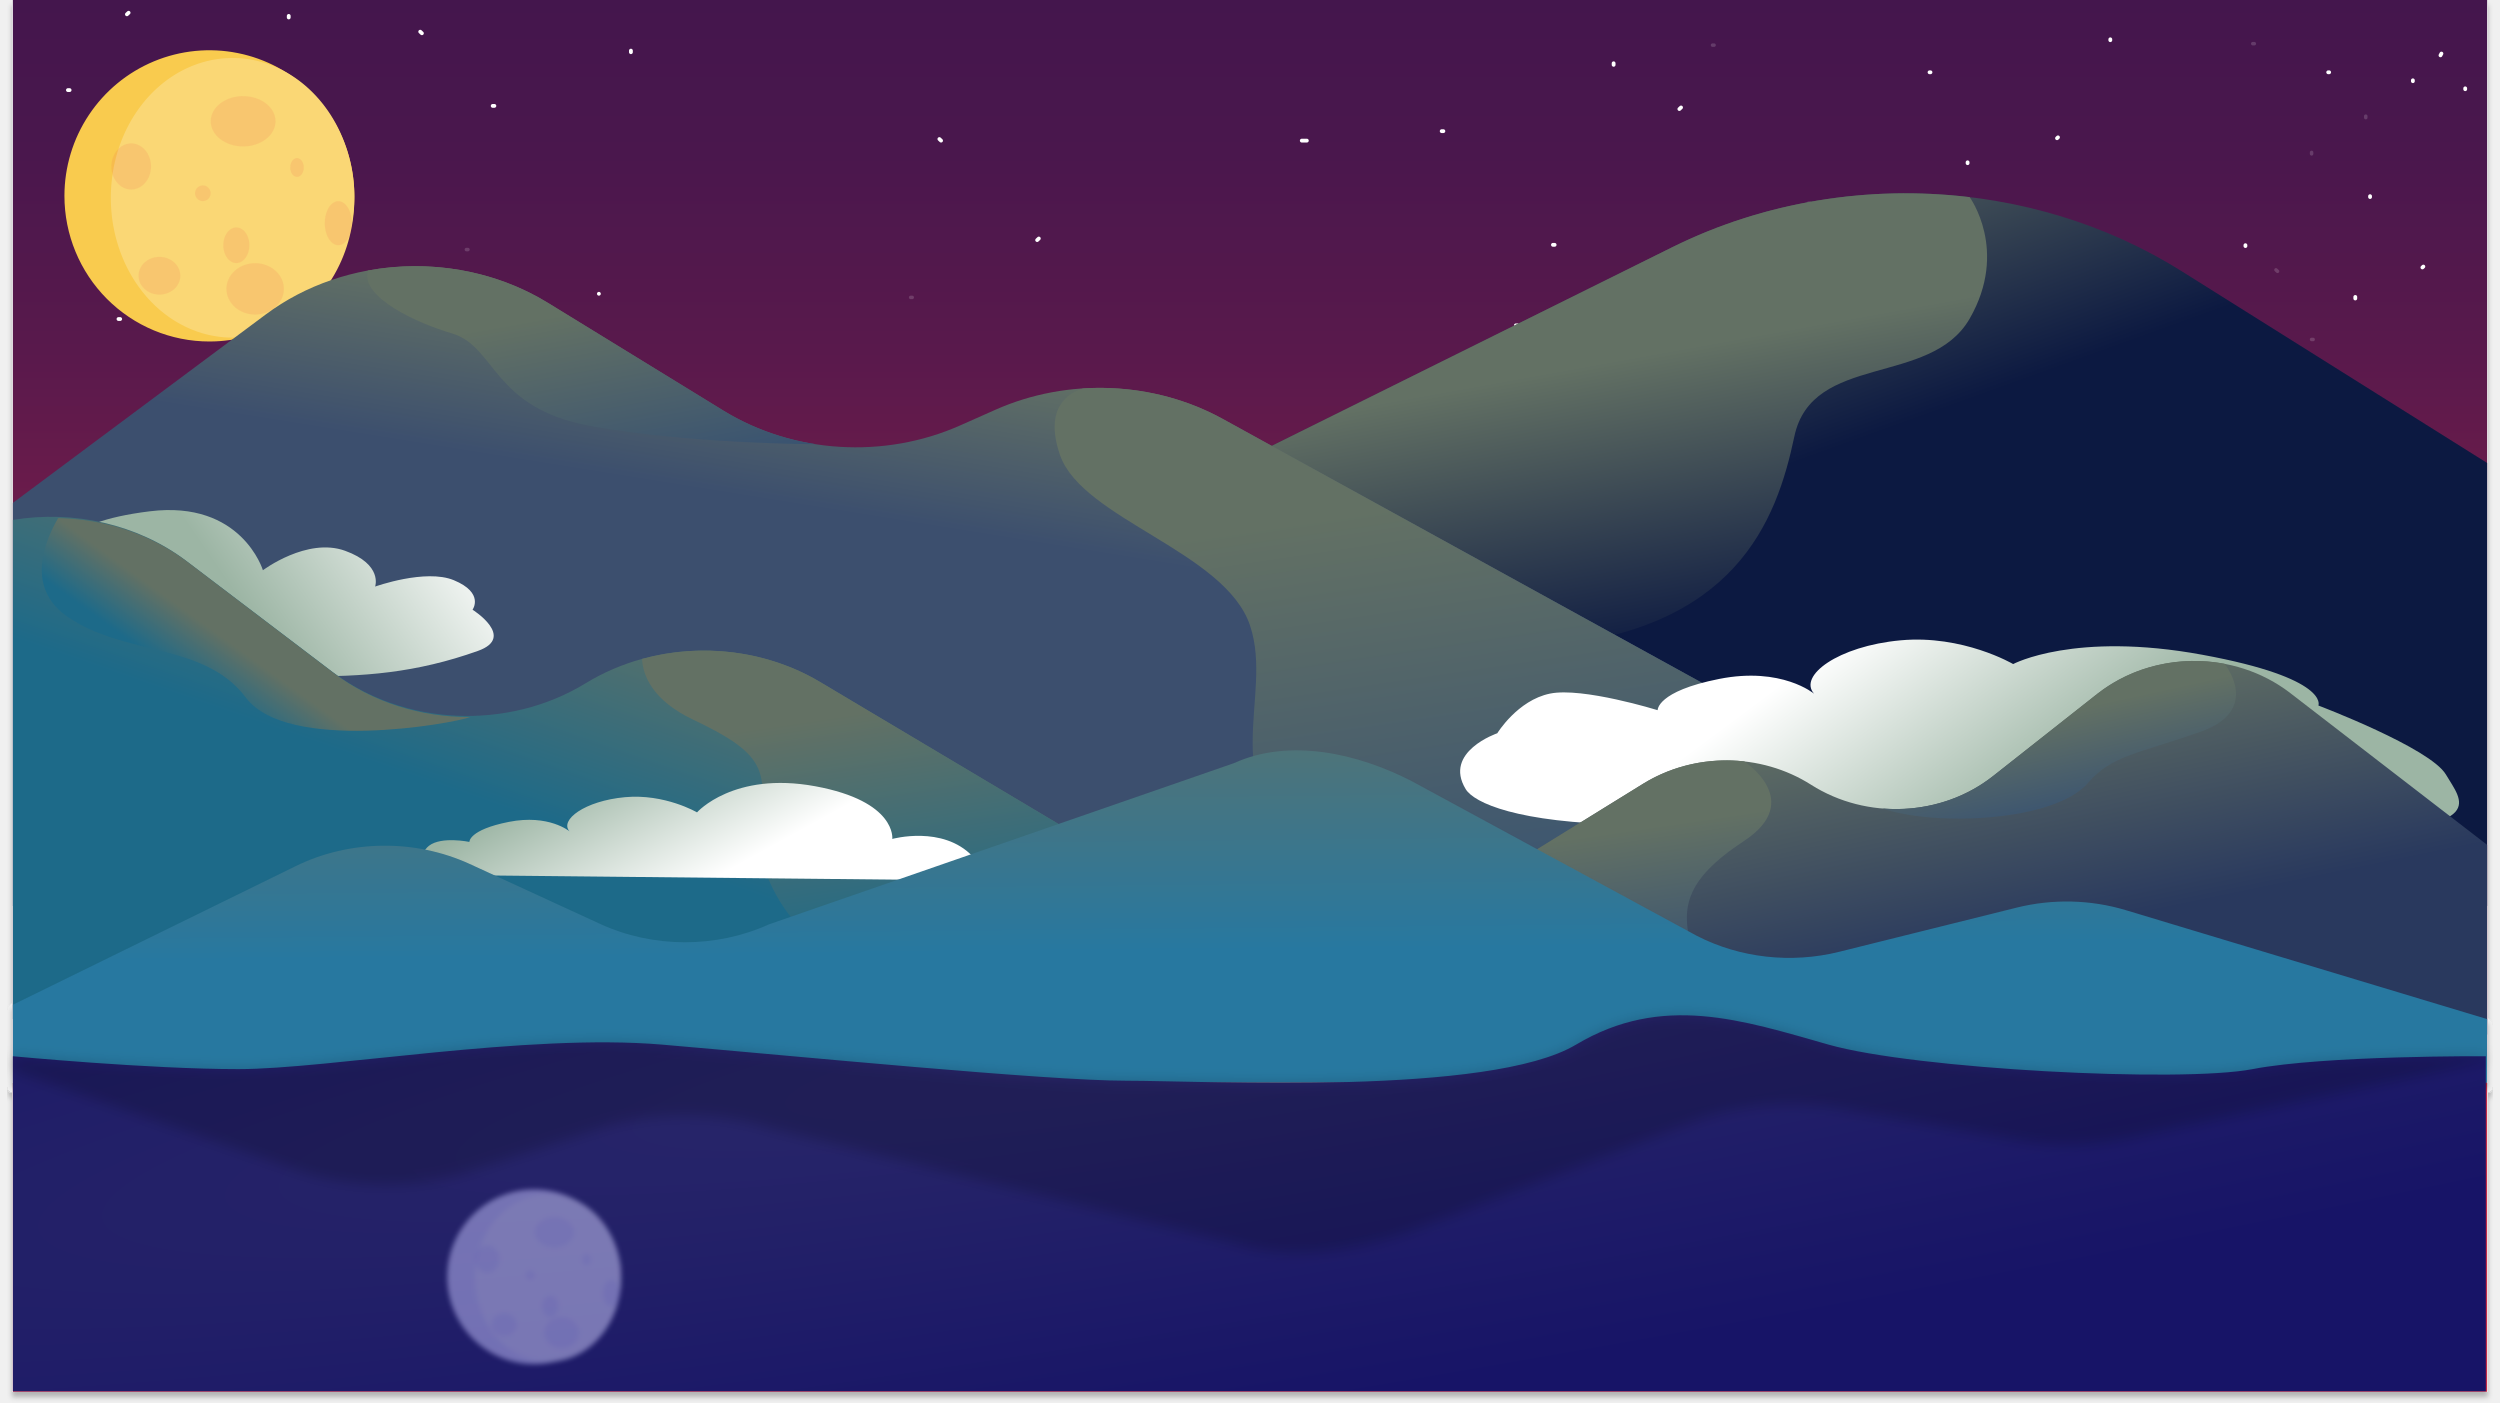
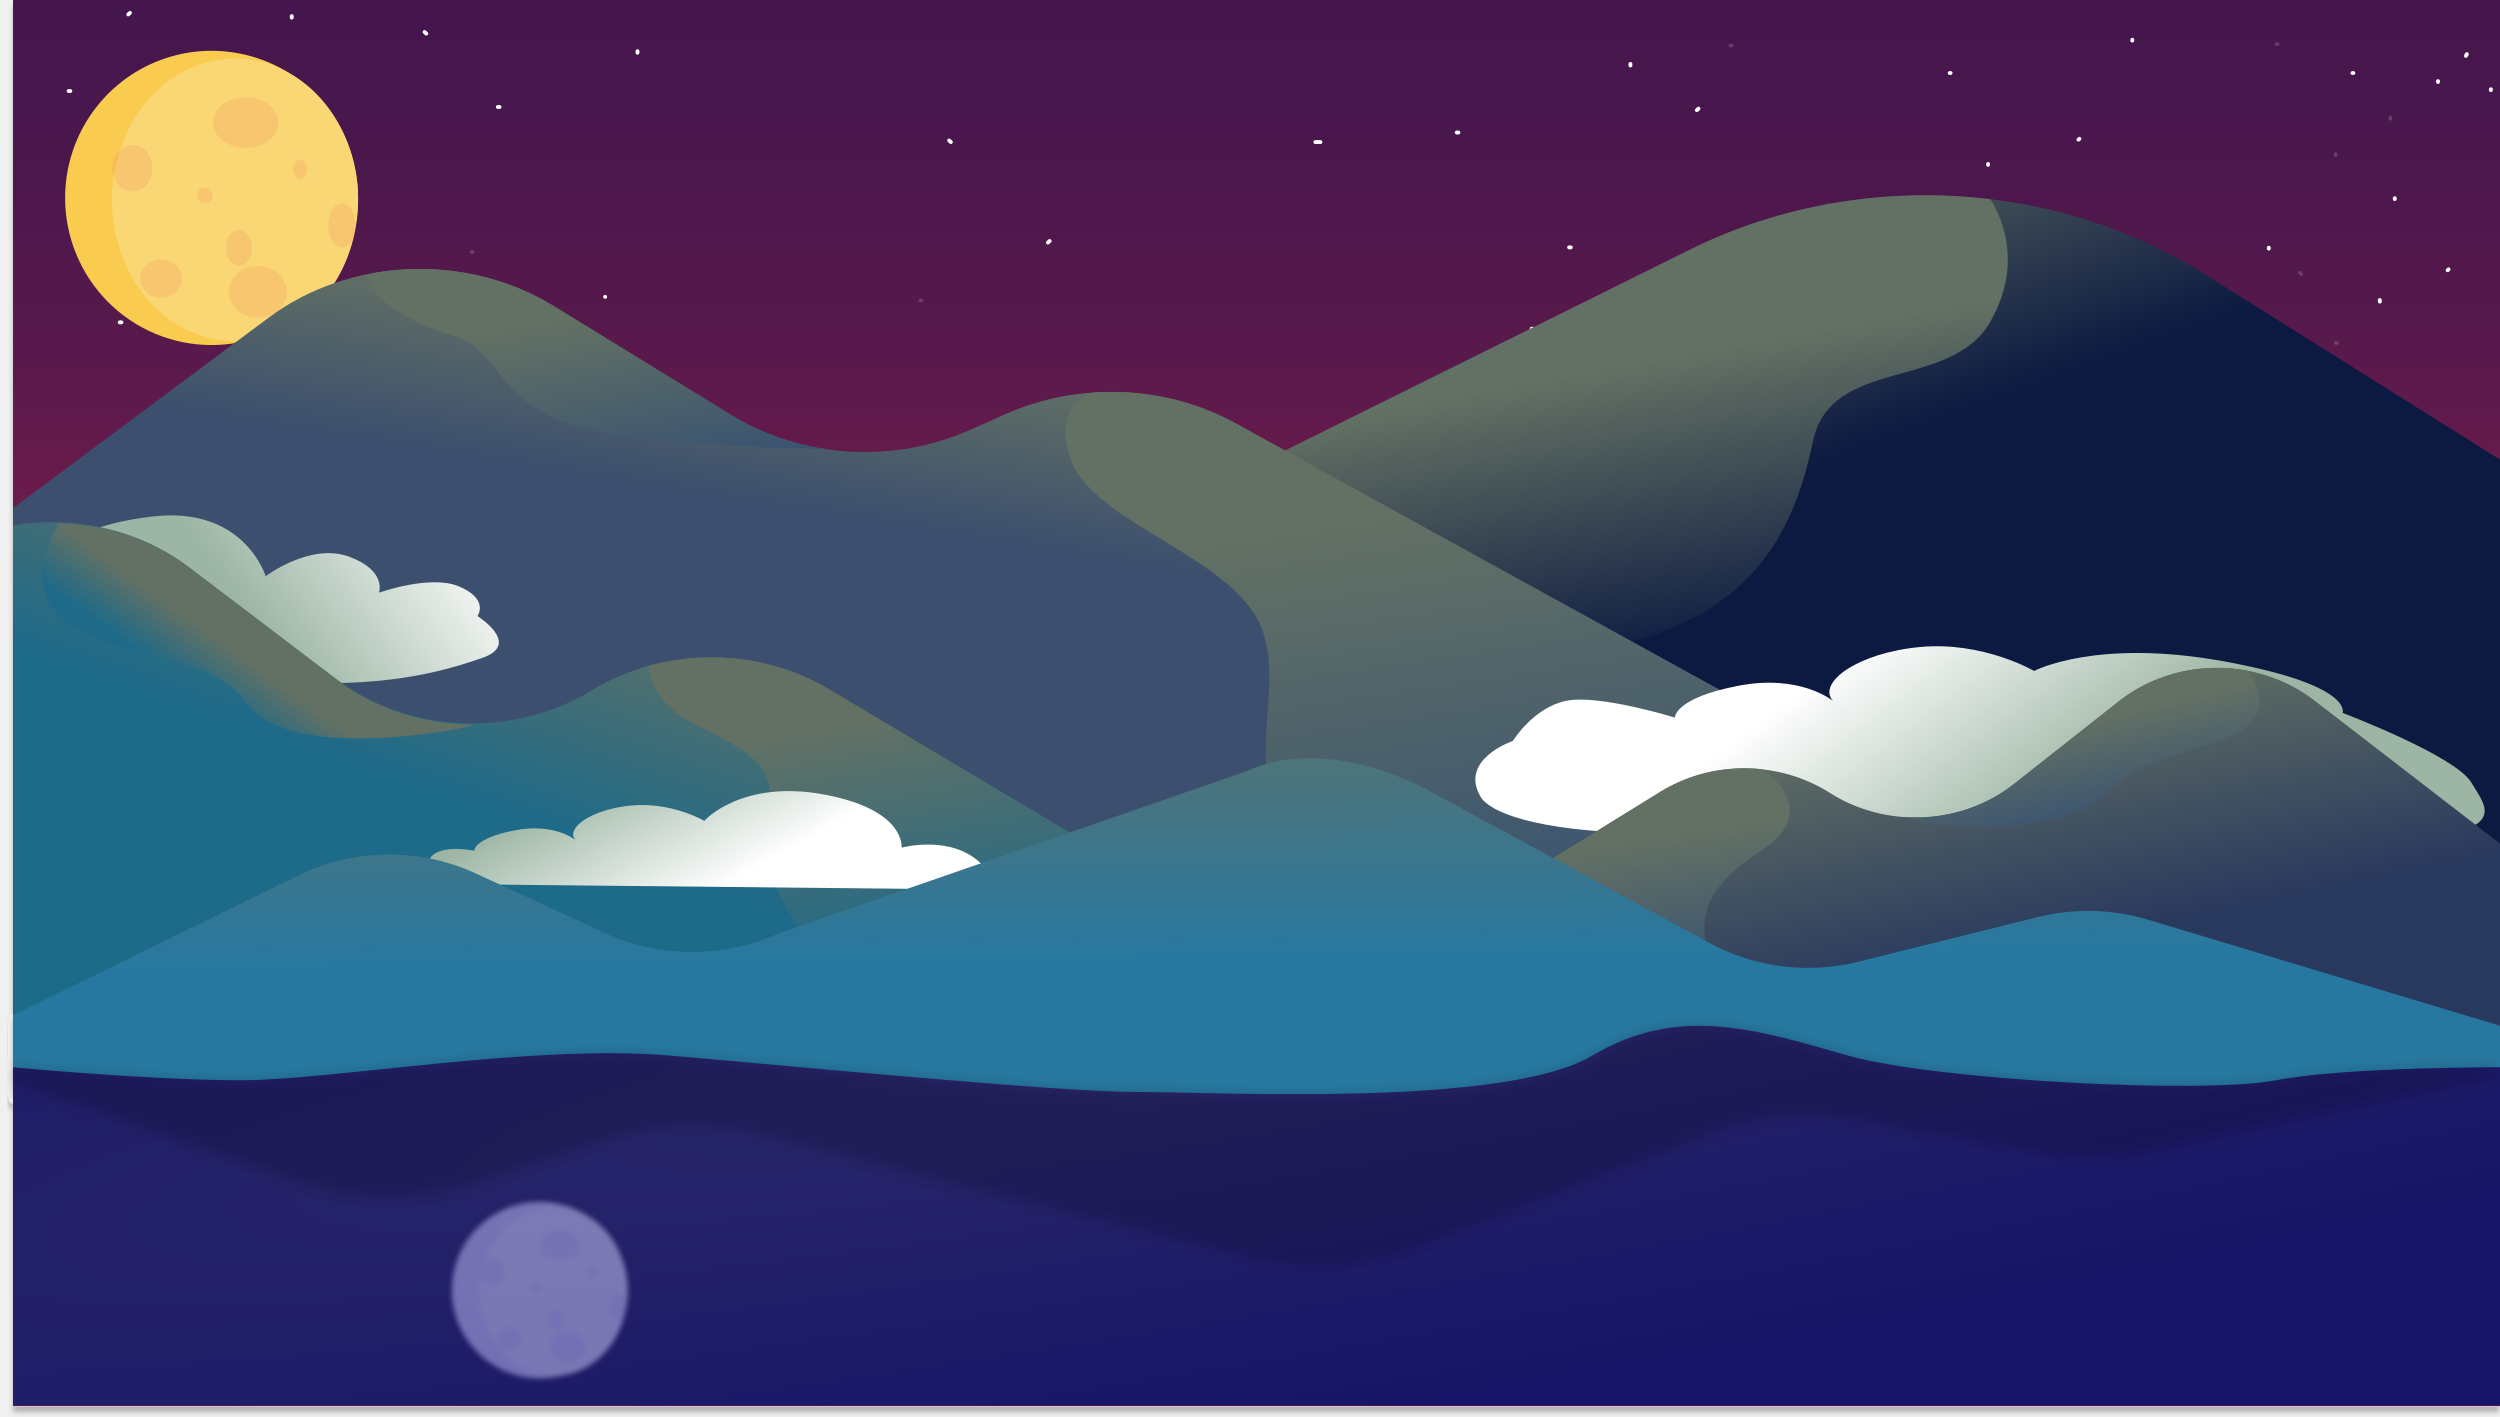
- <svg xmlns="http://www.w3.org/2000/svg" width="1940" height="1088" viewBox="0 0 1940 1088" fill="none">
+ <svg xmlns="http://www.w3.org/2000/svg" width="1920" height="1088" viewBox="0 0 1920 1088" fill="none">
  <g filter="url(#filter0_d_2_2)">
    <path d="M10 0H1930V1080H10V0Z" fill="url(#paint0_linear_2_2)" />
    <path d="M1637.6 31.195C1637.6 30.965 1637.6 30.734 1637.6 30.503" stroke="white" stroke-width="2.96" stroke-miterlimit="10" stroke-linecap="round" stroke-linejoin="round" />
    <path d="M1596.99 106.576C1596.75 106.807 1596.5 107.037 1596.25 107.268" stroke="white" stroke-width="2.96" stroke-miterlimit="10" stroke-linecap="round" stroke-linejoin="round" />
    <path d="M1498.06 56.092C1497.81 56.092 1497.56 56.092 1497.32 56.092" stroke="white" stroke-width="2.96" stroke-miterlimit="10" stroke-linecap="round" stroke-linejoin="round" />
    <path d="M1526.85 126.631C1526.85 126.401 1526.85 126.17 1526.85 125.939" stroke="white" stroke-width="2.96" stroke-miterlimit="10" stroke-linecap="round" stroke-linejoin="round" />
    <path d="M1742.45 190.947C1742.45 190.717 1742.45 190.486 1742.45 190.255" stroke="white" stroke-width="2.96" stroke-miterlimit="10" stroke-linecap="round" stroke-linejoin="round" />
    <path d="M1879.78 207.545C1880.02 207.314 1880.27 207.084 1880.52 206.853" stroke="white" stroke-width="2.96" stroke-miterlimit="10" stroke-linecap="round" stroke-linejoin="round" />
    <path d="M1839.17 152.219C1839.17 152.45 1839.17 152.68 1839.17 152.911" stroke="white" stroke-width="2.96" stroke-miterlimit="10" stroke-linecap="round" stroke-linejoin="round" />
    <path d="M1872.39 63.007C1872.39 62.777 1872.39 62.546 1872.39 62.315" stroke="white" stroke-width="2.96" stroke-miterlimit="10" stroke-linecap="round" stroke-linejoin="round" />
    <path d="M1893.81 42.952C1894.05 42.491 1894.3 42.029 1894.55 41.569" stroke="white" stroke-width="2.96" stroke-miterlimit="10" stroke-linecap="round" stroke-linejoin="round" />
    <path d="M1913 69.231C1913 69.001 1913 68.77 1913 68.539" stroke="white" stroke-width="2.96" stroke-miterlimit="10" stroke-linecap="round" stroke-linejoin="round" />
    <path d="M1807.42 56.092C1807.17 56.092 1806.93 56.092 1806.68 56.092" stroke="white" stroke-width="2.96" stroke-miterlimit="10" stroke-linecap="round" stroke-linejoin="round" />
    <path d="M1827.7 231.641C1827.7 231.232 1827.7 230.824 1827.7 230.416" stroke="white" stroke-width="2.96" stroke-miterlimit="10" stroke-linecap="round" stroke-linejoin="round" />
    <path d="M1778 349.257C1778 348.848 1778 348.44 1778 348.032" stroke="white" stroke-width="2.96" stroke-miterlimit="10" stroke-linecap="round" stroke-linejoin="round" />
    <path d="M1304.49 83.396C1304.05 83.805 1303.62 84.213 1303.18 84.622" stroke="white" stroke-width="2.96" stroke-miterlimit="10" stroke-linecap="round" stroke-linejoin="round" />
    <path d="M1252.17 50.317C1252.17 49.908 1252.17 49.5 1252.17 49.091" stroke="white" stroke-width="2.96" stroke-miterlimit="10" stroke-linecap="round" stroke-linejoin="round" />
    <path d="M1206.39 189.985C1205.95 189.985 1205.52 189.985 1205.08 189.985" stroke="white" stroke-width="2.96" stroke-miterlimit="10" stroke-linecap="round" stroke-linejoin="round" />
    <path d="M1176.3 252.469C1176.74 252.469 1177.17 252.469 1177.61 252.469" stroke="white" stroke-width="2.96" stroke-miterlimit="10" stroke-linecap="round" stroke-linejoin="round" />
    <path d="M1010.18 109.124C1011.49 109.124 1012.8 109.124 1014.11 109.124" stroke="white" stroke-width="2.96" stroke-miterlimit="10" stroke-linecap="round" stroke-linejoin="round" />
    <path d="M1120.06 101.774C1119.62 101.774 1119.19 101.774 1118.75 101.774" stroke="white" stroke-width="2.96" stroke-miterlimit="10" stroke-linecap="round" stroke-linejoin="round" />
    <path d="M804.824 186.31C805.259 185.902 805.695 185.494 806.132 185.085" stroke="white" stroke-width="2.96" stroke-miterlimit="10" stroke-linecap="round" stroke-linejoin="round" />
    <path d="M728.958 107.899C729.394 108.308 729.83 108.716 730.266 109.124" stroke="white" stroke-width="2.96" stroke-miterlimit="10" stroke-linecap="round" stroke-linejoin="round" />
    <path d="M91.948 247.568C92.384 247.568 92.82 247.568 93.257 247.568" stroke="white" stroke-width="2.96" stroke-miterlimit="10" stroke-linecap="round" stroke-linejoin="round" />
    <path d="M464.736 227.966C464.736 226.954 464.736 226.954 464.736 227.966" stroke="white" stroke-width="2.96" stroke-miterlimit="10" stroke-linecap="round" stroke-linejoin="round" />
    <path d="M382.33 82.171C382.766 82.171 383.202 82.171 383.639 82.171" stroke="white" stroke-width="2.96" stroke-miterlimit="10" stroke-linecap="round" stroke-linejoin="round" />
    <path d="M489.588 39.29C489.588 39.699 489.588 40.107 489.588 40.516" stroke="white" stroke-width="2.96" stroke-miterlimit="10" stroke-linecap="round" stroke-linejoin="round" />
    <path d="M326.085 24.588C326.521 24.997 326.957 25.405 327.393 25.813" stroke="white" stroke-width="2.96" stroke-miterlimit="10" stroke-linecap="round" stroke-linejoin="round" />
    <path d="M224.059 13.562C224.059 13.153 224.059 12.745 224.059 12.337" stroke="white" stroke-width="2.96" stroke-miterlimit="10" stroke-linecap="round" stroke-linejoin="round" />
    <path d="M54.016 69.919C53.58 69.919 53.144 69.919 52.708 69.919" stroke="white" stroke-width="2.96" stroke-miterlimit="10" stroke-linecap="round" stroke-linejoin="round" />
    <path d="M98.488 11.111C98.924 10.703 99.36 10.295 99.797 9.886" stroke="white" stroke-width="2.96" stroke-miterlimit="10" stroke-linecap="round" stroke-linejoin="round" />
    <g opacity="0.4">
      <path opacity="0.4" d="M363.124 193.664C362.724 193.664 362.323 193.664 361.923 193.664" stroke="white" stroke-width="2.719" stroke-miterlimit="10" stroke-linecap="round" stroke-linejoin="round" />
      <path opacity="0.4" d="M706.675 230.794C707.075 230.794 707.476 230.794 707.876 230.794" stroke="white" stroke-width="2.719" stroke-miterlimit="10" stroke-linecap="round" stroke-linejoin="round" />
      <path opacity="0.4" d="M1330.11 35.021C1329.71 35.021 1329.31 35.021 1328.91 35.021" stroke="white" stroke-width="2.719" stroke-miterlimit="10" stroke-linecap="round" stroke-linejoin="round" />
      <path opacity="0.4" d="M1404.59 157.66C1404.19 157.66 1403.79 157.66 1403.39 157.66" stroke="white" stroke-width="2.719" stroke-miterlimit="10" stroke-linecap="round" stroke-linejoin="round" />
      <path opacity="0.4" d="M1521.11 183.538C1521.11 183.913 1521.11 184.288 1521.11 184.663" stroke="white" stroke-width="2.719" stroke-miterlimit="10" stroke-linecap="round" stroke-linejoin="round" />
      <path opacity="0.4" d="M1749.34 33.896C1748.94 33.896 1748.54 33.896 1748.14 33.896" stroke="white" stroke-width="2.719" stroke-miterlimit="10" stroke-linecap="round" stroke-linejoin="round" />
      <path opacity="0.4" d="M1793.79 118.28C1793.79 118.655 1793.79 119.03 1793.79 119.405" stroke="white" stroke-width="2.719" stroke-miterlimit="10" stroke-linecap="round" stroke-linejoin="round" />
      <path opacity="0.4" d="M1835.83 91.277C1835.83 90.902 1835.83 90.527 1835.83 90.152" stroke="white" stroke-width="2.719" stroke-miterlimit="10" stroke-linecap="round" stroke-linejoin="round" />
      <path opacity="0.4" d="M1766.16 209.416C1766.56 209.791 1766.96 210.166 1767.36 210.541" stroke="white" stroke-width="2.719" stroke-miterlimit="10" stroke-linecap="round" stroke-linejoin="round" />
      <path opacity="0.4" d="M1793.79 263.422C1794.19 263.422 1794.59 263.422 1794.99 263.422" stroke="white" stroke-width="2.719" stroke-miterlimit="10" stroke-linecap="round" stroke-linejoin="round" />
    </g>
    <path d="M275 152C275 181.969 263.147 210.711 242.049 231.903C220.952 253.095 192.337 265 162.5 265C132.663 265 104.048 253.095 82.951 231.903C61.853 210.711 50 181.969 50 152C50 129.651 56.598 107.803 68.96 89.221C81.321 70.638 98.891 56.154 119.448 47.602C140.005 39.049 162.625 36.811 184.448 41.171C206.27 45.531 226.316 56.294 242.049 72.097C257.783 87.9 268.497 108.035 272.838 129.955C277.179 151.875 274.951 174.595 266.436 195.243C257.922 215.891 243.502 233.539 225.002 245.956C206.501 258.373 184.75 265 162.5 265V39C192.337 39 220.952 50.905 242.049 72.097C263.147 93.289 275 122.031 275 152V152Z" fill="#F9CB4E" />
    <path d="M275 153.5C275 182.276 265.044 209.873 247.322 230.221C229.599 250.569 205.563 262 180.5 262C155.437 262 131.401 250.569 113.678 230.221C95.956 209.873 86 182.276 86 153.5C86 132.041 91.542 111.063 101.926 93.221C112.31 75.378 127.069 61.471 144.336 53.259C161.604 45.047 180.605 42.898 198.936 47.085C217.267 51.271 234.106 61.605 247.322 76.779C260.538 91.953 269.538 111.286 273.184 132.333C276.83 153.38 274.959 175.195 267.807 195.021C260.654 214.847 248.542 231.792 233.001 243.714C217.461 255.637 199.19 262 180.5 262C161.81 262 143.539 255.637 127.999 243.714C112.458 231.792 100.346 214.847 93.193 195.021C86.041 175.195 84.169 153.38 87.816 132.333C91.462 111.286 100.462 91.953 113.678 76.779C126.894 61.605 143.733 51.271 162.064 47.085C180.395 42.898 199.396 45.047 216.664 53.259C233.931 61.471 248.69 75.378 259.074 93.221C269.458 111.063 275 132.041 275 153.5V153.5Z" fill="#FAD775" />
    <g opacity="0.37">
      <path opacity="0.37" d="M117.227 129.168C117.227 133.926 115.602 138.489 112.709 141.853C109.817 145.217 105.894 147.107 101.803 147.107C97.712 147.107 93.789 145.217 90.897 141.853C88.004 138.489 86.379 133.926 86.379 129.168C86.379 125.62 87.284 122.152 88.978 119.202C90.673 116.252 93.082 113.953 95.9 112.595C98.719 111.237 101.82 110.882 104.812 111.574C107.804 112.266 110.552 113.975 112.709 116.484C114.866 118.992 116.335 122.189 116.931 125.669C117.526 129.148 117.22 132.755 116.053 136.033C114.885 139.311 112.909 142.113 110.372 144.084C107.836 146.055 104.854 147.107 101.803 147.107V111.23C105.894 111.23 109.817 113.119 112.709 116.484C115.602 119.848 117.227 124.411 117.227 129.168V129.168Z" fill="#ED6349" />
      <path opacity="0.37" d="M213.832 94.106C213.832 99.296 211.181 104.274 206.461 107.944C201.742 111.614 195.34 113.676 188.666 113.676C181.992 113.676 175.59 111.614 170.871 107.944C166.151 104.274 163.5 99.296 163.5 94.106C163.5 91.536 164.151 88.991 165.416 86.617C166.68 84.243 168.534 82.085 170.871 80.268C173.208 78.451 175.982 77.009 179.035 76.026C182.089 75.042 185.361 74.536 188.666 74.536V113.676C183.689 113.676 178.823 112.528 174.685 110.378C170.546 108.227 167.32 105.171 165.416 101.595C163.511 98.019 163.012 94.084 163.984 90.288C164.955 86.492 167.351 83.005 170.871 80.268C174.39 77.531 178.875 75.667 183.756 74.912C188.638 74.157 193.698 74.545 198.297 76.026C202.895 77.507 206.826 80.015 209.591 83.234C212.356 86.452 213.832 90.236 213.832 94.106V94.106Z" fill="#ED6349" />
      <path opacity="0.37" d="M193.537 190.324C193.537 194.001 192.468 197.527 190.565 200.126C188.662 202.726 186.081 204.186 183.389 204.186C180.698 204.186 178.117 202.726 176.214 200.126C174.311 197.527 173.242 194.001 173.242 190.324C173.242 187.583 173.837 184.903 174.952 182.623C176.067 180.343 177.652 178.567 179.506 177.517C181.36 176.468 183.401 176.194 185.369 176.729C187.338 177.264 189.146 178.584 190.565 180.522C191.984 182.461 192.95 184.931 193.342 187.62C193.733 190.309 193.532 193.096 192.764 195.629C191.996 198.162 190.696 200.327 189.027 201.85C187.358 203.373 185.396 204.186 183.389 204.186C181.382 204.186 179.421 203.373 177.752 201.85C176.083 200.327 174.783 198.162 174.014 195.629C173.246 193.096 173.045 190.309 173.437 187.62C173.829 184.931 174.795 182.461 176.214 180.522C177.633 178.584 179.441 177.264 181.41 176.729C183.378 176.194 185.418 176.468 187.273 177.517C189.127 178.567 190.712 180.343 191.827 182.623C192.942 184.903 193.537 187.583 193.537 190.324V190.324Z" fill="#ED6349" />
      <path opacity="0.37" d="M139.958 213.971C139.958 217.864 138.247 221.597 135.202 224.35C132.157 227.102 128.028 228.649 123.721 228.649C119.415 228.649 115.286 227.102 112.241 224.35C109.196 221.597 107.485 217.864 107.485 213.971C107.485 211.068 108.438 208.231 110.222 205.817C112.006 203.403 114.541 201.522 117.508 200.411C120.475 199.3 123.74 199.01 126.889 199.576C130.039 200.142 132.932 201.54 135.202 203.593C137.473 205.646 139.019 208.261 139.646 211.108C140.272 213.955 139.951 216.906 138.722 219.588C137.493 222.27 135.412 224.562 132.742 226.175C130.072 227.788 126.933 228.649 123.721 228.649C120.51 228.649 117.371 227.788 114.701 226.175C112.031 224.562 109.95 222.27 108.721 219.588C107.492 216.906 107.171 213.955 107.797 211.108C108.424 208.261 109.97 205.646 112.241 203.593C114.511 201.54 117.404 200.142 120.554 199.576C123.703 199.01 126.968 199.3 129.935 200.411C132.902 201.522 135.437 203.403 137.221 205.817C139.005 208.231 139.958 211.068 139.958 213.971V213.971Z" fill="#ED6349" />
      <path opacity="0.37" d="M163.5 149.961C163.5 151.583 162.859 153.139 161.717 154.286C160.575 155.433 159.027 156.077 157.412 156.077C155.797 156.077 154.248 155.433 153.106 154.286C151.964 153.139 151.323 151.583 151.323 149.961C151.323 148.752 151.68 147.569 152.349 146.564C153.018 145.558 153.969 144.774 155.082 144.311C156.194 143.848 157.418 143.727 158.6 143.963C159.781 144.199 160.866 144.782 161.717 145.637C162.569 146.492 163.149 147.582 163.383 148.768C163.618 149.955 163.498 151.184 163.037 152.302C162.576 153.419 161.796 154.375 160.794 155.047C159.793 155.719 158.616 156.077 157.412 156.077C156.207 156.077 155.03 155.719 154.029 155.047C153.028 154.375 152.247 153.419 151.786 152.302C151.326 151.184 151.205 149.955 151.44 148.768C151.675 147.582 152.255 146.492 153.106 145.637C153.958 144.782 155.043 144.199 156.224 143.963C157.405 143.727 158.629 143.848 159.742 144.311C160.854 144.774 161.805 145.558 162.474 146.564C163.143 147.569 163.5 148.752 163.5 149.961Z" fill="#ED6349" />
      <path opacity="0.37" d="M273.093 173.201C273.093 177.742 271.981 182.098 270.002 185.309C268.023 188.52 265.339 190.324 262.54 190.324C259.741 190.324 257.057 188.52 255.078 185.309C253.099 182.098 251.987 177.742 251.987 173.201C251.987 169.814 252.606 166.503 253.765 163.687C254.925 160.871 256.573 158.677 258.502 157.381C260.43 156.085 262.552 155.746 264.599 156.406C266.646 157.067 268.526 158.698 270.002 161.093C271.478 163.487 272.483 166.539 272.891 169.86C273.298 173.182 273.089 176.625 272.29 179.754C271.491 182.883 270.139 185.557 268.403 187.438C266.668 189.32 264.627 190.324 262.54 190.324C260.453 190.324 258.412 189.32 256.677 187.438C254.942 185.557 253.589 182.883 252.79 179.754C251.991 176.625 251.782 173.182 252.19 169.86C252.597 166.539 253.602 163.487 255.078 161.093C256.554 158.698 258.434 157.067 260.481 156.406C262.528 155.746 264.65 156.085 266.579 157.381C268.507 158.677 270.155 160.871 271.315 163.687C272.474 166.503 273.093 169.814 273.093 173.201Z" fill="#ED6349" />
      <path opacity="0.37" d="M220.326 224.164C220.326 229.462 217.974 234.543 213.788 238.29C209.601 242.036 203.923 244.141 198.002 244.141C195.07 244.141 192.167 243.624 189.459 242.621C186.75 241.617 184.289 240.145 182.216 238.29C180.143 236.435 178.499 234.233 177.377 231.809C176.255 229.385 175.677 226.787 175.677 224.164C175.677 221.54 176.255 218.943 177.377 216.519C178.499 214.095 180.143 211.893 182.216 210.038C184.289 208.183 186.75 206.711 189.459 205.707C192.167 204.703 195.07 204.186 198.002 204.186C200.933 204.186 203.836 204.703 206.545 205.707C209.253 206.711 211.715 208.183 213.788 210.038C215.861 211.893 217.505 214.095 218.627 216.519C219.749 218.943 220.326 221.54 220.326 224.164V224.164Z" fill="#ED6349" />
      <path opacity="0.37" d="M235.75 129.984C235.75 131.93 235.194 133.797 234.205 135.173C233.215 136.55 231.873 137.323 230.474 137.323C229.074 137.323 227.732 136.55 226.743 135.173C225.753 133.797 225.197 131.93 225.197 129.984C225.197 128.533 225.507 127.114 226.086 125.907C226.666 124.7 227.49 123.759 228.454 123.204C229.419 122.649 230.479 122.503 231.503 122.786C232.527 123.07 233.467 123.769 234.205 124.795C234.943 125.821 235.445 127.129 235.649 128.552C235.853 129.976 235.748 131.451 235.349 132.792C234.949 134.133 234.273 135.28 233.405 136.086C232.537 136.892 231.517 137.323 230.474 137.323C229.43 137.323 228.41 136.892 227.542 136.086C226.674 135.28 225.998 134.133 225.599 132.792C225.199 131.451 225.095 129.976 225.298 128.552C225.502 127.129 226.005 125.821 226.743 124.795C227.48 123.769 228.421 123.07 229.444 122.786C230.468 122.503 231.529 122.649 232.493 123.204C233.457 123.759 234.281 124.7 234.861 125.907C235.441 127.114 235.75 128.533 235.75 129.984Z" fill="#ED6349" />
    </g>
    <path d="M1693.02 210.492C1576.45 137.207 1422.43 129.933 1297.63 191.868L725.886 475.423L774.297 702.994H1930V359.268L1693.02 210.492Z" fill="url(#paint1_linear_2_2)" />
    <path d="M1194.91 501.982C1347.14 490.08 1378.69 403.79 1392.4 338.77C1406.11 273.749 1498 300.198 1528.45 247.301C1558.89 194.403 1528.45 152.966 1528.45 152.966C1450.27 143.598 1369.09 156.382 1297.63 191.868L839.989 418.888C934.617 455.807 1093.43 510.027 1194.91 501.982Z" fill="url(#paint2_linear_2_2)" />
    <path d="M948.88 325.105C895.531 295.68 828.606 293.035 772.514 317.941L745.223 330.064C686.114 356.403 615.623 351.994 561.314 318.603L425.269 235.068C358.343 193.962 268.377 197.598 206.114 244.105L10 390.235V702.994H1635.14L948.88 325.105Z" fill="url(#paint3_linear_2_2)" />
    <path d="M948.88 325.105C915.966 307.031 877.977 299.096 840.537 301.411C829.84 304.607 809.68 315.737 822.571 353.096C839.714 402.688 950.8 428.035 970 485.341C989.2 542.647 939.829 608.77 1019.37 669.382C1040.63 685.582 1098.09 696.162 1171.05 702.994H1635.14L948.88 325.105Z" fill="url(#paint4_linear_2_2)" />
    <path d="M350.526 258.652C385.223 268.9 381.657 316.729 458.457 330.615C535.257 344.611 633.314 344.721 633.314 344.721C607.806 340.864 583.257 332.047 561.314 318.603L425.269 235.068C383.577 209.39 332.834 201.235 285.52 209.941C279.486 230.77 323.92 250.827 350.526 258.652Z" fill="url(#paint5_linear_2_2)" />
    <path d="M31.907 457.243C39.79 428.979 44.931 405.584 116.245 396.767C187.56 387.951 204.017 442.502 204.017 442.502C204.017 442.502 238.303 416.714 267.788 427.404C297.274 438.094 291.103 455.176 291.103 455.176C291.103 455.176 330.188 441.18 352.131 450.216C376.131 460.135 366.706 473.135 366.706 473.135C366.706 473.135 400.672 494.48 370.877 505.101C322.975 522.177 281.703 525.4 233.501 524.74C174.036 523.926 128.869 495.256 128.869 495.256C128.869 495.256 88.037 522.051 62.044 508.67C45.237 500.018 27.146 474.315 31.907 457.243Z" fill="url(#paint6_linear_2_2)" />
    <path d="M1137.36 612.343C1143.85 623.02 1177.39 638.43 1262.93 639.905C1465.54 643.398 1443.57 664.82 1817.55 647.247C1931.78 641.879 1910.57 622.221 1898.04 601.052C1885.8 580.358 1799.09 547.492 1799.09 547.492C1799.09 547.492 1808.09 526.323 1708.92 508.079C1609.76 489.835 1562.21 515.308 1562.21 515.308C1562.21 515.308 1523.23 492.417 1474.82 496.892C1426.2 501.367 1395.15 524.601 1407.78 538.37C1407.78 538.37 1382.72 517.201 1334.11 526.839C1285.49 536.477 1286.34 551.106 1286.34 551.106C1286.34 551.106 1228.09 533.069 1202.81 538.232C1177.54 543.396 1161.9 569.006 1161.9 569.006C1161.9 569.006 1119.76 583.376 1137.36 612.343Z" fill="url(#paint7_linear_2_2)" />
    <path d="M10 790.827H1075.6L636.331 529.203C581.2 496.362 509.063 496.803 454.48 530.194C394.137 567.113 313.223 563.476 257.68 521.158L144.811 435.419C106.549 406.435 56.766 395.745 10 403.46V790.827H10Z" fill="url(#paint8_linear_2_2)" />
    <path d="M674.183 750.933C717.246 759.309 878.8 732.088 954.229 718.533L636.331 529.203C595.051 504.627 544.034 498.676 498.229 511.349C498.914 523.803 505.909 543.309 538 558.517C589.154 582.762 596.56 595.986 589.154 634.888C581.886 673.79 617.543 739.913 674.183 750.933Z" fill="url(#paint9_linear_2_2)" />
    <path d="M52.257 478.522C96.828 509.379 158.542 498.359 190.771 541.338C222.999 584.318 350.542 561.726 364.942 556.436C326.954 556.657 289.102 545.085 258.656 522.053L145.788 436.314C116.714 414.273 81.056 402.812 45.125 402.04C34.702 419.783 19.616 455.93 52.257 478.522Z" fill="url(#paint10_linear_2_2)" />
    <path d="M754.686 664.457C731.502 640.202 692.423 651.013 692.423 651.013C692.423 651.013 695.989 621.808 632.629 610.127C569.131 598.445 540.88 630.404 540.88 630.404C540.88 630.404 515.92 615.747 484.926 618.613C453.794 621.478 433.909 636.355 442 645.172C442 645.172 425.954 631.617 394.823 637.788C363.691 643.959 364.24 653.327 364.24 653.327C364.24 653.327 342.673 648.823 332.967 656.259C324.861 662.469 324.057 678.784 324.057 678.784L759.149 683.259C759.149 683.259 765.953 676.246 754.686 664.457Z" fill="url(#paint11_linear_2_2)" />
    <path d="M1777.22 537.798C1733.89 504.407 1670.53 504.627 1627.46 538.46L1546.55 602.268C1506.64 633.676 1448.63 636.431 1405.43 608.99C1366.34 584.084 1314.5 583.754 1275.01 608.219L960.126 802.839H1930V655.607L1777.22 537.798Z" fill="url(#paint12_linear_2_2)" />
    <path d="M1620.61 607.227C1638.3 586.509 1658.87 584.856 1707.28 567.994C1755.42 551.133 1726.62 515.537 1726.21 515.096C1692.06 508.594 1655.44 516.419 1627.46 538.46L1546.55 602.268C1522.27 621.443 1491.14 629.929 1460.83 627.394C1500.61 641.28 1594.55 637.974 1620.61 607.227Z" fill="url(#paint13_linear_2_2)" />
    <path d="M1275.01 608.219L1024.03 763.386L1028.7 802.839H1102.48C1188.06 786.198 1318.34 757.435 1312.86 736.607C1304.63 705.75 1306 683.709 1353.45 652.521C1400.77 621.333 1353.59 591.027 1353.45 590.807C1326.43 587.831 1298.59 593.672 1275.01 608.219Z" fill="url(#paint14_linear_2_2)" />
    <g filter="url(#filter1_d_2_2)">
      <path d="M1649.68 706.3C1622.25 698.035 1592.77 697.374 1564.93 704.317L1427.23 738.59C1390.07 747.847 1350.3 743.439 1316.83 726.247L1095.39 606.141C1053.42 584.541 1000.74 572.589 957.544 592.205L596.697 717.321C555.554 735.945 506.731 735.835 465.726 716.99L364.651 670.484C322.137 650.978 271.394 651.529 229.429 672.137L10 779.696V840.198H1930V790.827L1649.68 706.3Z" fill="url(#paint15_linear_2_2)" />
    </g>
    <path d="M185 829.641C115 829.641 10 819.641 10 819.641V1079.64H1929V819.641C1929 819.641 1804 818.871 1748 829.641C1692 840.41 1486 829.641 1419 810.64C1352 791.64 1290 770.64 1223 810.641C1156 850.641 936 838.641 874 838.641C812 838.641 619 819.641 514 810.641C409 801.641 255 829.641 185 829.641Z" fill="url(#paint16_diamond_2_2)" />
    <g style="mix-blend-mode:luminosity" opacity="0.5" filter="url(#filter2_f_2_2)">
      <path d="M482 990.8C482 1008.78 474.888 1026.03 462.23 1038.74C449.571 1051.46 432.402 1058.6 414.5 1058.6C396.598 1058.6 379.429 1051.46 366.77 1038.74C354.112 1026.03 347 1008.78 347 990.8C347 977.39 350.959 964.282 358.376 953.132C365.793 941.983 376.335 933.293 388.669 928.161C401.003 923.029 414.575 921.687 427.669 924.303C440.762 926.919 452.79 933.376 462.23 942.858C471.67 952.34 478.098 964.421 480.703 977.573C483.307 990.725 481.971 1004.36 476.862 1016.75C471.753 1029.13 463.101 1039.72 452.001 1047.17C440.901 1054.62 427.85 1058.6 414.5 1058.6V923C432.402 923 449.571 930.143 462.23 942.858C474.888 955.573 482 972.818 482 990.8V990.8Z" fill="#F9CB4E" />
      <path d="M482 991.7C482 1008.97 476.026 1025.52 465.393 1037.73C454.76 1049.94 440.338 1056.8 425.3 1056.8C410.262 1056.8 395.84 1049.94 385.207 1037.73C374.574 1025.52 368.6 1008.97 368.6 991.7C368.6 978.824 371.925 966.238 378.156 955.532C384.386 944.827 393.241 936.483 403.602 931.555C413.962 926.628 425.363 925.339 436.362 927.851C447.36 930.363 457.463 936.563 465.393 945.667C473.323 954.772 478.723 966.371 480.91 979C483.098 991.628 481.975 1004.72 477.684 1016.61C473.392 1028.51 466.125 1038.68 456.801 1045.83C447.477 1052.98 436.514 1056.8 425.3 1056.8C414.086 1056.8 403.123 1052.98 393.799 1045.83C384.475 1038.68 377.208 1028.51 372.916 1016.61C368.625 1004.72 367.502 991.628 369.69 979C371.877 966.371 377.277 954.772 385.207 945.667C393.137 936.563 403.24 930.363 414.238 927.851C425.237 925.339 436.638 926.628 446.998 931.555C457.359 936.483 466.214 944.827 472.444 955.532C478.675 966.238 482 978.824 482 991.7V991.7Z" fill="#FAD775" />
      <g opacity="0.37">
        <path opacity="0.37" d="M387.336 977.101C387.336 979.956 386.361 982.693 384.626 984.712C382.89 986.73 380.536 987.864 378.082 987.864C375.627 987.864 373.273 986.73 371.538 984.712C369.802 982.693 368.827 979.956 368.827 977.101C368.827 974.972 369.37 972.891 370.387 971.121C371.404 969.351 372.849 967.972 374.54 967.157C376.231 966.342 378.092 966.129 379.887 966.545C381.682 966.96 383.331 967.985 384.626 969.49C385.92 970.996 386.801 972.913 387.158 975.001C387.515 977.089 387.332 979.253 386.632 981.22C385.931 983.187 384.745 984.868 383.223 986.05C381.701 987.233 379.912 987.864 378.082 987.864V966.338C380.536 966.338 382.89 967.472 384.626 969.49C386.361 971.509 387.336 974.246 387.336 977.101V977.101Z" fill="#ED6349" />
        <path opacity="0.37" d="M445.299 956.064C445.299 959.178 443.708 962.164 440.877 964.366C438.045 966.568 434.204 967.805 430.2 967.805C426.195 967.805 422.354 966.568 419.523 964.366C416.691 962.164 415.1 959.178 415.1 956.064C415.1 954.522 415.491 952.995 416.249 951.57C417.008 950.146 418.12 948.851 419.523 947.761C420.925 946.67 422.589 945.806 424.421 945.216C426.253 944.625 428.217 944.322 430.2 944.322V967.805C427.213 967.805 424.294 967.117 421.811 965.827C419.328 964.536 417.392 962.703 416.249 960.557C415.106 958.411 414.807 956.051 415.39 953.773C415.973 951.495 417.411 949.403 419.523 947.761C421.634 946.119 424.325 945 427.254 944.547C430.183 944.094 433.219 944.327 435.978 945.216C438.737 946.104 441.095 947.609 442.754 949.54C444.414 951.471 445.299 953.741 445.299 956.064V956.064Z" fill="#ED6349" />
        <path opacity="0.37" d="M433.122 1013.79C433.122 1016 432.481 1018.12 431.339 1019.68C430.197 1021.24 428.648 1022.11 427.034 1022.11C425.419 1022.11 423.87 1021.24 422.728 1019.68C421.587 1018.12 420.945 1016 420.945 1013.79C420.945 1012.15 421.302 1010.54 421.971 1009.17C422.64 1007.81 423.591 1006.74 424.704 1006.11C425.816 1005.48 427.04 1005.32 428.221 1005.64C429.403 1005.96 430.487 1006.75 431.339 1007.91C432.19 1009.08 432.77 1010.56 433.005 1012.17C433.24 1013.79 433.119 1015.46 432.659 1016.98C432.198 1018.5 431.417 1019.8 430.416 1020.71C429.415 1021.62 428.238 1022.11 427.034 1022.11C425.829 1022.11 424.652 1021.62 423.651 1020.71C422.65 1019.8 421.869 1018.5 421.409 1016.98C420.948 1015.46 420.827 1013.79 421.062 1012.17C421.297 1010.56 421.877 1009.08 422.728 1007.91C423.58 1006.75 424.665 1005.96 425.846 1005.64C427.027 1005.32 428.251 1005.48 429.364 1006.11C430.476 1006.74 431.427 1007.81 432.096 1009.17C432.765 1010.54 433.122 1012.15 433.122 1013.79V1013.79Z" fill="#ED6349" />
        <path opacity="0.37" d="M400.975 1027.98C400.975 1030.32 399.948 1032.56 398.121 1034.21C396.294 1035.86 393.817 1036.79 391.233 1036.79C388.649 1036.79 386.171 1035.86 384.345 1034.21C382.518 1032.56 381.491 1030.32 381.491 1027.98C381.491 1026.24 382.063 1024.54 383.133 1023.09C384.203 1021.64 385.725 1020.51 387.505 1019.85C389.285 1019.18 391.244 1019.01 393.133 1019.35C395.023 1019.69 396.759 1020.52 398.121 1021.76C399.484 1022.99 400.412 1024.56 400.787 1026.26C401.163 1027.97 400.97 1029.74 400.233 1031.35C399.496 1032.96 398.247 1034.34 396.645 1035.31C395.043 1036.27 393.16 1036.79 391.233 1036.79C389.306 1036.79 387.423 1036.27 385.821 1035.31C384.219 1034.34 382.97 1032.96 382.233 1031.35C381.495 1029.74 381.303 1027.97 381.678 1026.26C382.054 1024.56 382.982 1022.99 384.345 1021.76C385.707 1020.52 387.443 1019.69 389.332 1019.35C391.222 1019.01 393.181 1019.18 394.961 1019.85C396.741 1020.51 398.262 1021.64 399.333 1023.09C400.403 1024.54 400.975 1026.24 400.975 1027.98V1027.98Z" fill="#ED6349" />
        <path opacity="0.37" d="M415.1 989.577C415.1 990.55 414.715 991.483 414.03 992.172C413.345 992.86 412.416 993.246 411.447 993.246C410.478 993.246 409.549 992.86 408.864 992.172C408.179 991.483 407.794 990.55 407.794 989.577C407.794 988.851 408.008 988.142 408.41 987.538C408.811 986.935 409.381 986.464 410.049 986.187C410.717 985.909 411.451 985.836 412.16 985.978C412.868 986.119 413.519 986.469 414.03 986.982C414.541 987.495 414.889 988.149 415.03 988.861C415.171 989.573 415.099 990.311 414.822 990.981C414.546 991.652 414.077 992.225 413.477 992.628C412.876 993.031 412.17 993.246 411.447 993.246C410.725 993.246 410.018 993.031 409.417 992.628C408.817 992.225 408.348 991.652 408.072 990.981C407.795 990.311 407.723 989.573 407.864 988.861C408.005 988.149 408.353 987.495 408.864 986.982C409.375 986.469 410.026 986.119 410.734 985.978C411.443 985.836 412.178 985.909 412.845 986.187C413.513 986.464 414.083 986.935 414.485 987.538C414.886 988.142 415.1 988.851 415.1 989.577Z" fill="#ED6349" />
        <path opacity="0.37" d="M480.856 1003.52C480.856 1006.25 480.189 1008.86 479.001 1010.79C477.814 1012.71 476.203 1013.79 474.524 1013.79C472.845 1013.79 471.234 1012.71 470.047 1010.79C468.859 1008.86 468.192 1006.25 468.192 1003.52C468.192 1001.49 468.563 999.502 469.259 997.812C469.955 996.123 470.944 994.806 472.101 994.028C473.258 993.251 474.531 993.047 475.759 993.444C476.988 993.84 478.116 994.819 479.001 996.256C479.887 997.692 480.49 999.523 480.734 1001.52C480.979 1003.51 480.853 1005.57 480.374 1007.45C479.895 1009.33 479.083 1010.93 478.042 1012.06C477.001 1013.19 475.776 1013.79 474.524 1013.79C473.272 1013.79 472.048 1013.19 471.006 1012.06C469.965 1010.93 469.153 1009.33 468.674 1007.45C468.195 1005.57 468.069 1003.51 468.314 1001.52C468.558 999.523 469.161 997.692 470.047 996.256C470.932 994.819 472.061 993.84 473.289 993.444C474.517 993.047 475.79 993.251 476.947 994.028C478.104 994.806 479.093 996.123 479.789 997.812C480.485 999.502 480.856 1001.49 480.856 1003.52Z" fill="#ED6349" />
        <path opacity="0.37" d="M449.196 1034.1C449.196 1037.28 447.785 1040.33 445.273 1042.57C442.761 1044.82 439.354 1046.08 435.801 1046.08C434.042 1046.08 432.3 1045.77 430.675 1045.17C429.05 1044.57 427.573 1043.69 426.33 1042.57C425.086 1041.46 424.099 1040.14 423.426 1038.69C422.753 1037.23 422.406 1035.67 422.406 1034.1C422.406 1032.52 422.753 1030.97 423.426 1029.51C424.099 1028.06 425.086 1026.74 426.33 1025.62C427.573 1024.51 429.05 1023.63 430.675 1023.02C432.3 1022.42 434.042 1022.11 435.801 1022.11C437.56 1022.11 439.302 1022.42 440.927 1023.02C442.552 1023.63 444.029 1024.51 445.273 1025.62C446.516 1026.74 447.503 1028.06 448.176 1029.51C448.849 1030.97 449.196 1032.52 449.196 1034.1V1034.1Z" fill="#ED6349" />
        <path opacity="0.37" d="M458.45 977.59C458.45 978.758 458.117 979.878 457.523 980.704C456.929 981.53 456.124 981.994 455.284 981.994C454.445 981.994 453.639 981.53 453.046 980.704C452.452 979.878 452.118 978.758 452.118 977.59C452.118 976.72 452.304 975.868 452.652 975.144C453 974.42 453.494 973.856 454.073 973.522C454.651 973.189 455.288 973.102 455.902 973.272C456.516 973.442 457.08 973.861 457.523 974.477C457.966 975.093 458.267 975.877 458.389 976.731C458.512 977.586 458.449 978.471 458.209 979.275C457.97 980.08 457.564 980.768 457.043 981.252C456.522 981.735 455.91 981.994 455.284 981.994C454.658 981.994 454.046 981.735 453.525 981.252C453.005 980.768 452.599 980.08 452.359 979.275C452.12 978.471 452.057 977.586 452.179 976.731C452.301 975.877 452.603 975.093 453.046 974.477C453.488 973.861 454.052 973.442 454.667 973.272C455.281 973.102 455.917 973.189 456.496 973.522C457.074 973.856 457.569 974.42 457.917 975.144C458.264 975.868 458.45 976.72 458.45 977.59Z" fill="#ED6349" />
      </g>
    </g>
    <g style="mix-blend-mode:darken" filter="url(#filter3_f_2_2)">
      <mask id="mask0_2_2" style="mask-type:alpha" maskUnits="userSpaceOnUse" x="10" y="787" width="1920" height="293">
        <path d="M185.091 829.692C115.055 829.692 10 819.68 10 819.68V1080H1930V819.68C1930 819.68 1804.93 818.909 1748.91 829.692C1692.88 840.474 1486.77 829.692 1419.73 810.669C1352.7 791.645 1290.67 770.619 1223.63 810.669C1156.6 850.718 936.482 838.703 874.45 838.703C812.418 838.703 619.317 819.68 514.263 810.669C409.208 801.657 255.128 829.692 185.091 829.692Z" fill="black" fill-opacity="0.42" />
      </mask>
      <g mask="url(#mask0_2_2)">
        <g style="mix-blend-mode:darken">
          <path d="M1650.53 883.277C1623.09 889.18 1593.59 889.653 1565.74 884.694L1427.97 860.214C1390.79 853.602 1351 856.75 1317.52 869.03L1095.95 954.816C1053.97 970.244 1001.26 978.78 958.037 964.769L597.003 875.405C555.839 862.103 506.99 862.182 465.963 875.642L364.836 908.859C322.3 922.791 271.53 922.397 229.543 907.678L10 830.854V787.64H1931V822.904L1650.53 883.277Z" fill="black" fill-opacity="0.42" />
        </g>
      </g>
    </g>
  </g>
  <defs>
    <filter id="filter0_d_2_2" x="6" y="0" width="1928" height="1088" filterUnits="userSpaceOnUse" color-interpolation-filters="sRGB">
      <feFlood flood-opacity="0" result="BackgroundImageFix" />
      <feColorMatrix in="SourceAlpha" type="matrix" values="0 0 0 0 0 0 0 0 0 0 0 0 0 0 0 0 0 0 127 0" result="hardAlpha" />
      <feOffset dy="4" />
      <feGaussianBlur stdDeviation="2" />
      <feComposite in2="hardAlpha" operator="out" />
      <feColorMatrix type="matrix" values="0 0 0 0 0 0 0 0 0 0 0 0 0 0 0 0 0 0 0.25 0" />
      <feBlend mode="normal" in2="BackgroundImageFix" result="effect1_dropShadow_2_2" />
      <feBlend mode="normal" in="SourceGraphic" in2="effect1_dropShadow_2_2" result="shape" />
    </filter>
    <filter id="filter1_d_2_2" x="6" y="582.269" width="1928" height="265.93" filterUnits="userSpaceOnUse" color-interpolation-filters="sRGB">
      <feFlood flood-opacity="0" result="BackgroundImageFix" />
      <feColorMatrix in="SourceAlpha" type="matrix" values="0 0 0 0 0 0 0 0 0 0 0 0 0 0 0 0 0 0 127 0" result="hardAlpha" />
      <feOffset dy="4" />
      <feGaussianBlur stdDeviation="2" />
      <feComposite in2="hardAlpha" operator="out" />
      <feColorMatrix type="matrix" values="0 0 0 0 0 0 0 0 0 0 0 0 0 0 0 0 0 0 0.25 0" />
      <feBlend mode="normal" in2="BackgroundImageFix" result="effect1_dropShadow_2_2" />
      <feBlend mode="normal" in="SourceGraphic" in2="effect1_dropShadow_2_2" result="shape" />
    </filter>
    <filter id="filter2_f_2_2" x="343" y="919" width="143" height="143.6" filterUnits="userSpaceOnUse" color-interpolation-filters="sRGB">
      <feFlood flood-opacity="0" result="BackgroundImageFix" />
      <feBlend mode="normal" in="SourceGraphic" in2="BackgroundImageFix" result="shape" />
      <feGaussianBlur stdDeviation="2" result="effect1_foregroundBlur_2_2" />
    </filter>
    <filter id="filter3_f_2_2" x="0" y="777.854" width="1940" height="204.013" filterUnits="userSpaceOnUse" color-interpolation-filters="sRGB">
      <feFlood flood-opacity="0" result="BackgroundImageFix" />
      <feBlend mode="normal" in="SourceGraphic" in2="BackgroundImageFix" result="shape" />
      <feGaussianBlur stdDeviation="5" result="effect1_foregroundBlur_2_2" />
    </filter>
    <linearGradient id="paint0_linear_2_2" x1="970" y1="0" x2="970" y2="805.688" gradientUnits="userSpaceOnUse">
      <stop stop-color="#44164D" />
      <stop offset="0.149" stop-color="#4A174D" />
      <stop offset="0.338" stop-color="#59194C" />
      <stop offset="0.549" stop-color="#731D4A" />
      <stop offset="0.775" stop-color="#972248" />
      <stop offset="1" stop-color="#C32846" />
    </linearGradient>
    <linearGradient id="paint1_linear_2_2" x1="1151.51" y1="172.229" x2="1239.08" y2="414.808" gradientUnits="userSpaceOnUse">
      <stop stop-color="#637164" />
      <stop offset="1" stop-color="#0C1941" />
    </linearGradient>
    <linearGradient id="paint2_linear_2_2" x1="1187.75" y1="291.445" x2="1228.65" y2="517.87" gradientUnits="userSpaceOnUse">
      <stop stop-color="#637164" />
      <stop offset="1" stop-color="#0C1941" />
    </linearGradient>
    <linearGradient id="paint3_linear_2_2" x1="884.565" y1="297.55" x2="863.016" y2="431.635" gradientUnits="userSpaceOnUse">
      <stop stop-color="#637164" />
      <stop offset="1" stop-color="#3C4F6E" />
    </linearGradient>
    <linearGradient id="paint4_linear_2_2" x1="1194.04" y1="376.638" x2="1245.62" y2="726.794" gradientUnits="userSpaceOnUse">
      <stop stop-color="#637164" />
      <stop offset="1" stop-color="#355072" />
    </linearGradient>
    <linearGradient id="paint5_linear_2_2" x1="448.3" y1="241.618" x2="474.427" y2="386.246" gradientUnits="userSpaceOnUse">
      <stop stop-color="#637164" />
      <stop offset="1" stop-color="#355072" />
    </linearGradient>
    <linearGradient id="paint6_linear_2_2" x1="378.944" y1="424.19" x2="228.758" y2="527.824" gradientUnits="userSpaceOnUse">
      <stop stop-color="white" />
      <stop offset="1" stop-color="#9CB5A4" />
    </linearGradient>
    <linearGradient id="paint7_linear_2_2" x1="1445.89" y1="483.028" x2="1560.95" y2="637.283" gradientUnits="userSpaceOnUse">
      <stop stop-color="white" />
      <stop offset="1" stop-color="#9CB5A4" />
    </linearGradient>
    <linearGradient id="paint8_linear_2_2" x1="601.757" y1="487.043" x2="535.197" y2="679.534" gradientUnits="userSpaceOnUse">
      <stop stop-color="#637164" />
      <stop offset="0.988" stop-color="#1D6A89" />
    </linearGradient>
    <linearGradient id="paint9_linear_2_2" x1="710.424" y1="546.891" x2="738.072" y2="734.563" gradientUnits="userSpaceOnUse">
      <stop stop-color="#637164" />
      <stop offset="0.988" stop-color="#1D6A89" />
    </linearGradient>
    <linearGradient id="paint10_linear_2_2" x1="208.151" y1="519.88" x2="181.584" y2="556.649" gradientUnits="userSpaceOnUse">
      <stop stop-color="#637164" />
      <stop offset="0.988" stop-color="#1D6A89" />
    </linearGradient>
    <linearGradient id="paint11_linear_2_2" x1="508.762" y1="706.609" x2="449" y2="598" gradientUnits="userSpaceOnUse">
      <stop stop-color="white" />
      <stop offset="1" stop-color="#9CB5A4" />
    </linearGradient>
    <linearGradient id="paint12_linear_2_2" x1="1390.69" y1="559.397" x2="1431.55" y2="756.898" gradientUnits="userSpaceOnUse">
      <stop stop-color="#637164" />
      <stop offset="1" stop-color="#29395E" />
    </linearGradient>
    <linearGradient id="paint13_linear_2_2" x1="1589.26" y1="554.503" x2="1608.02" y2="640.352" gradientUnits="userSpaceOnUse">
      <stop stop-color="#637164" />
      <stop offset="1" stop-color="#355072" />
    </linearGradient>
    <linearGradient id="paint14_linear_2_2" x1="1188.78" y1="654.907" x2="1206.6" y2="775.869" gradientUnits="userSpaceOnUse">
      <stop stop-color="#637164" />
      <stop offset="1" stop-color="#355072" />
    </linearGradient>
    <linearGradient id="paint15_linear_2_2" x1="965.167" y1="499.009" x2="967.824" y2="768.458" gradientUnits="userSpaceOnUse">
      <stop stop-color="#637164" />
      <stop offset="0.884" stop-color="#2778A0" />
    </linearGradient>
    <radialGradient id="paint16_diamond_2_2" cx="0" cy="0" r="1" gradientUnits="userSpaceOnUse" gradientTransform="translate(970 796.64) rotate(80.5692) scale(299.042 2577.86)">
      <stop stop-color="#292769" />
      <stop offset="1" stop-color="#171467" />
    </radialGradient>
  </defs>
</svg>
